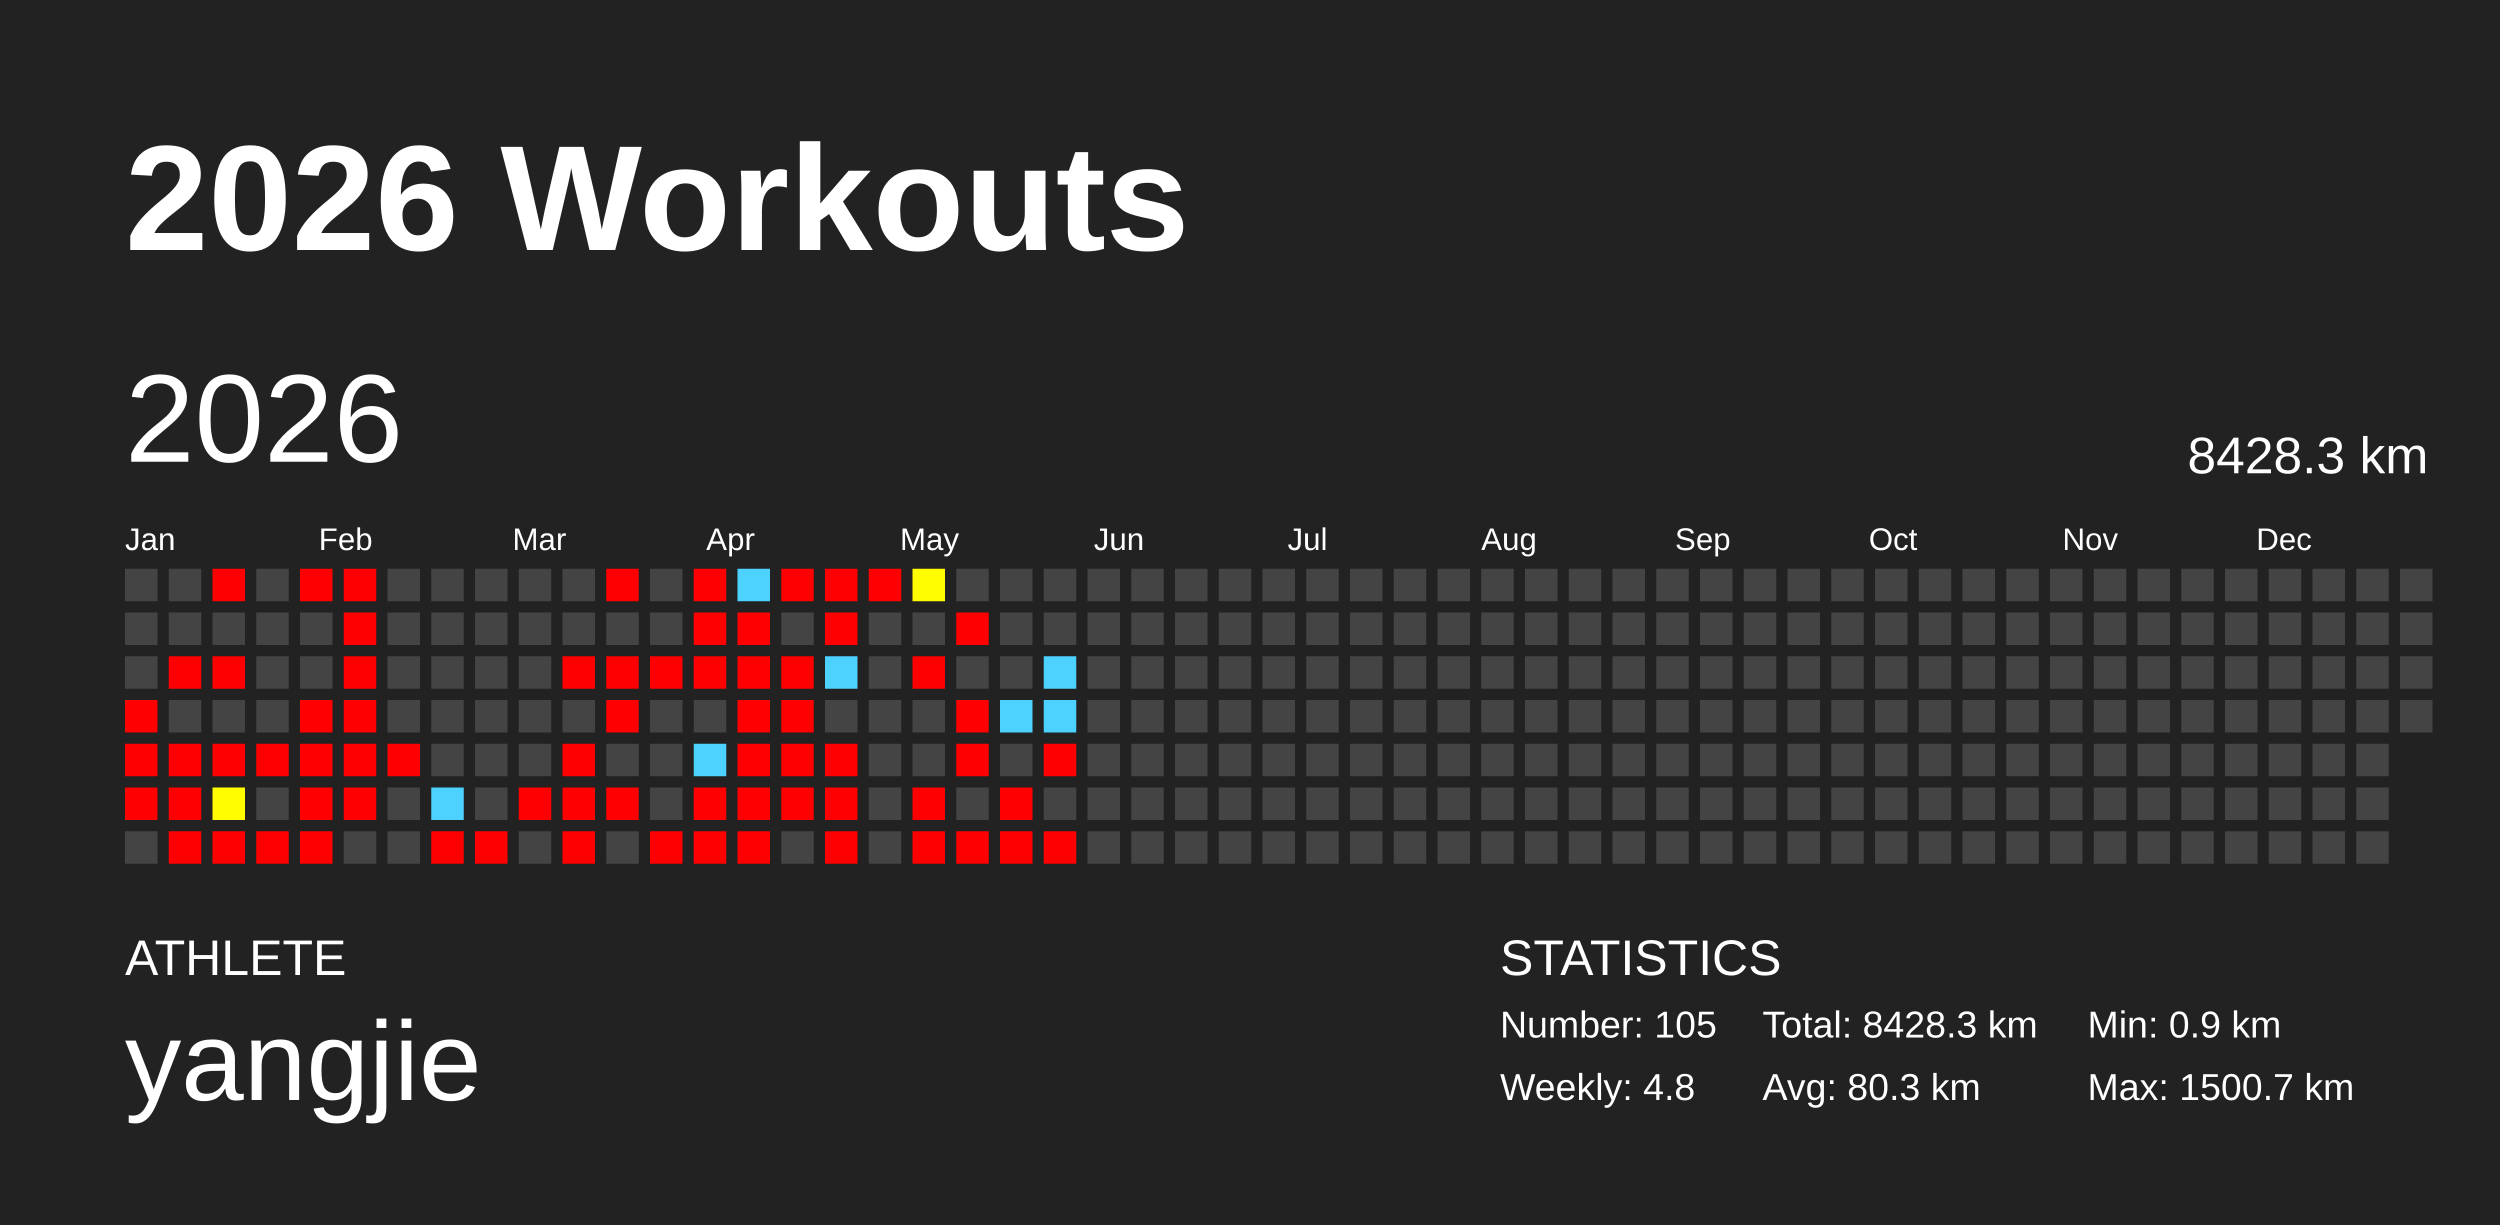
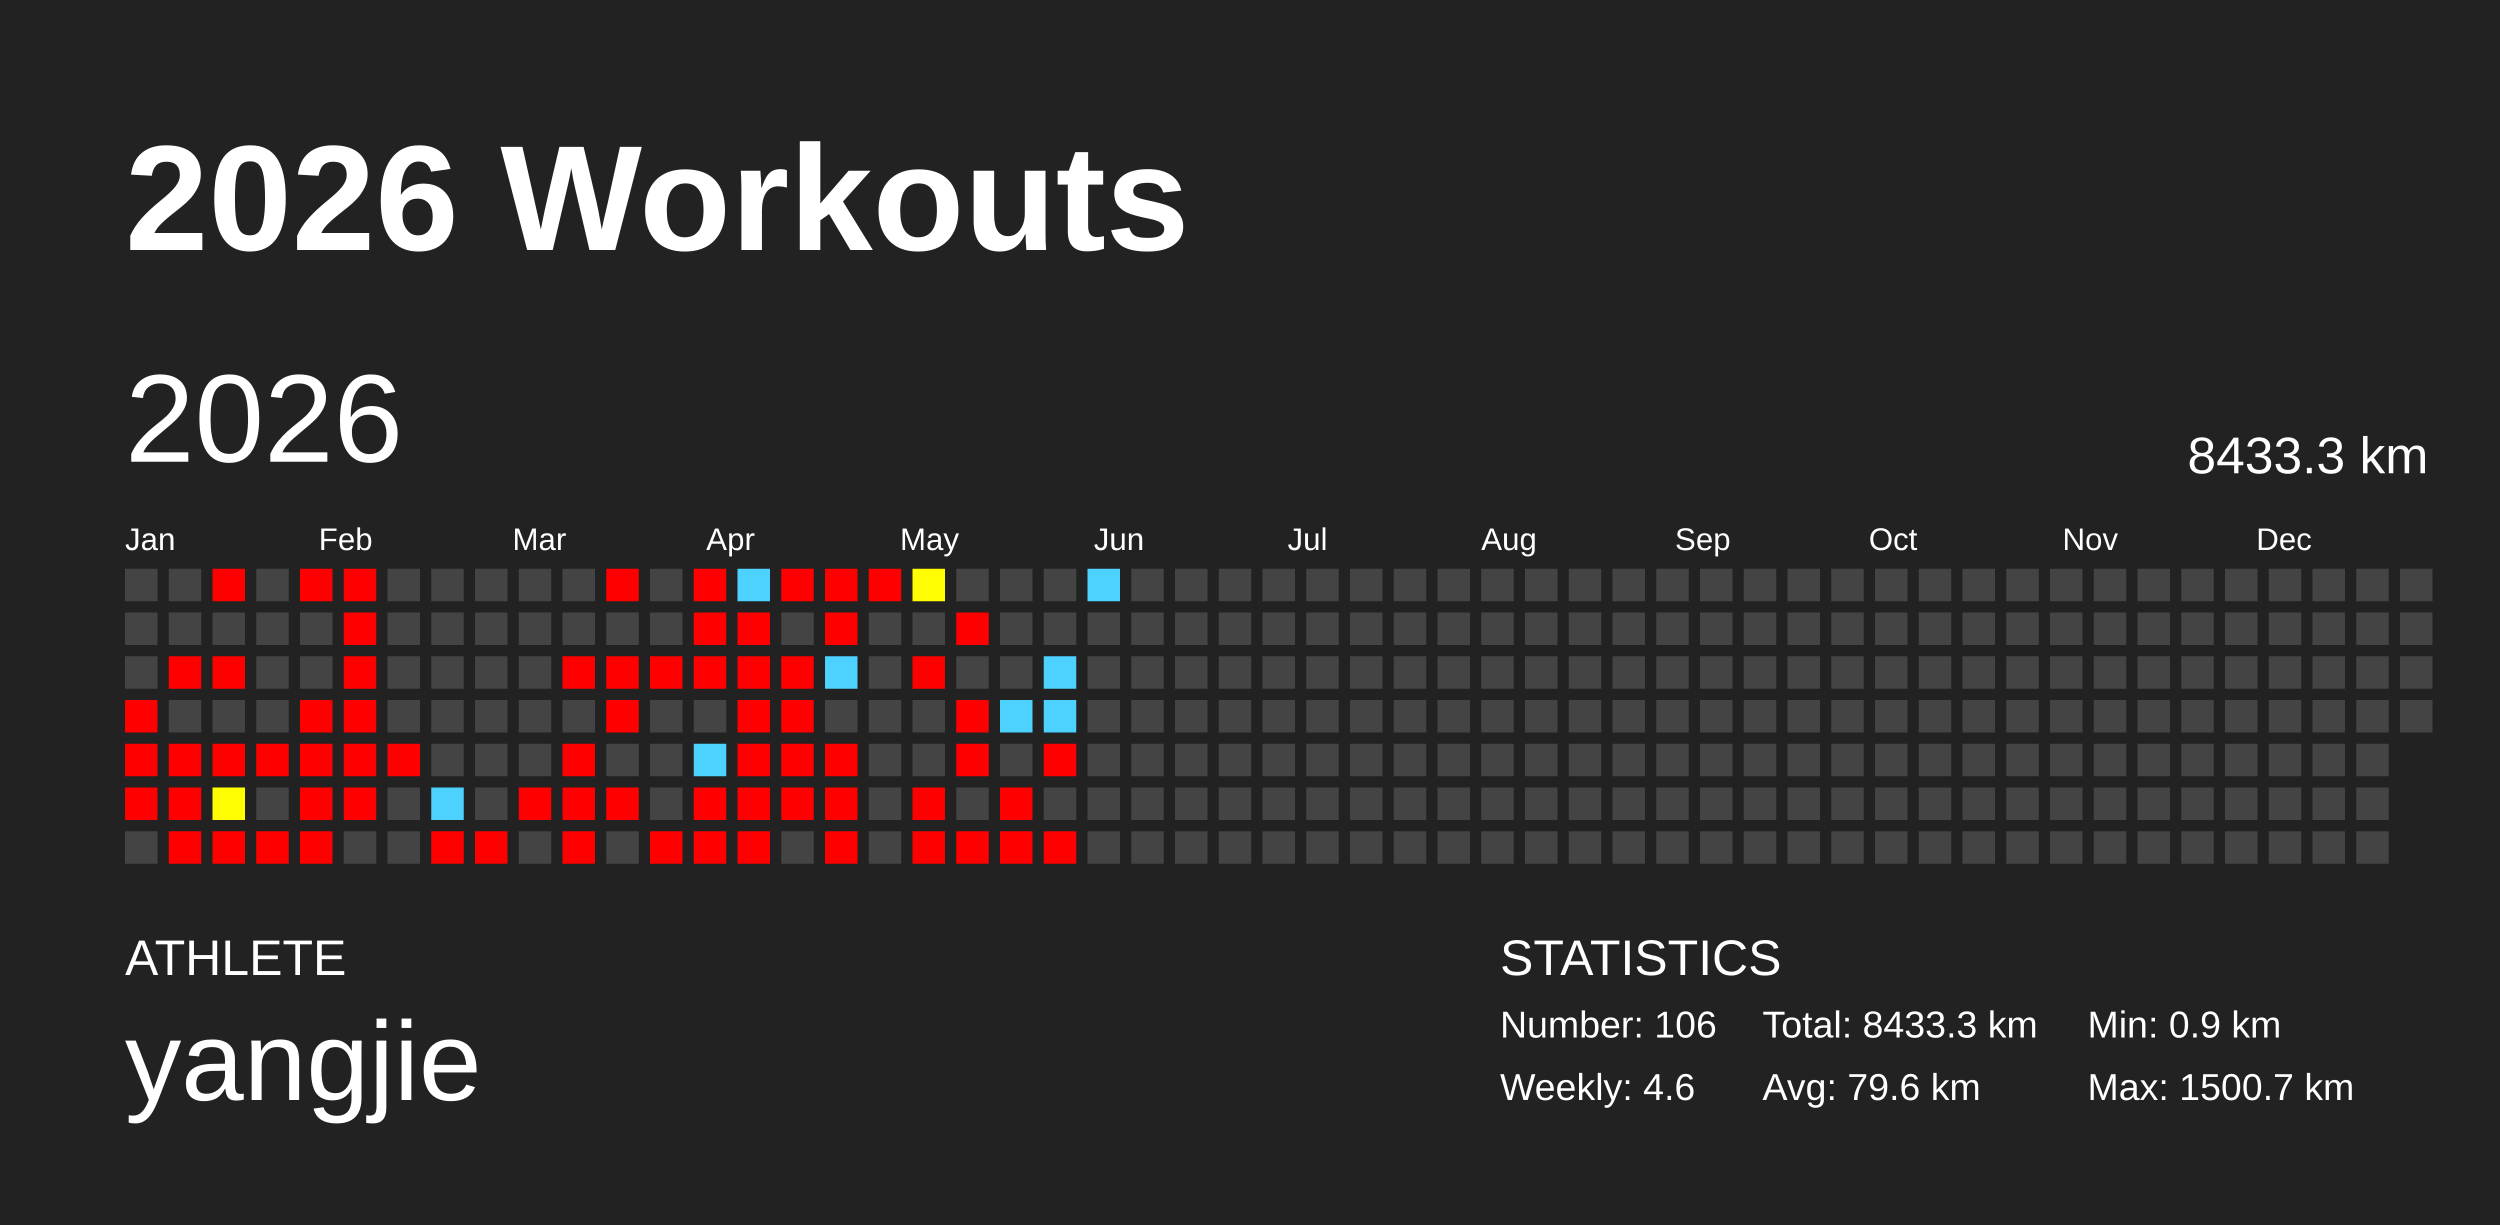
<svg xmlns="http://www.w3.org/2000/svg" baseProfile="full" height="98mm" version="1.1" viewBox="0,0,200,98" width="200mm">
  <defs />
  <rect fill="#222222" height="98" width="200" x="0" y="0" />
  <text fill="#FFFFFF" style="font-size:12px; font-family:Arial; font-weight:bold;" x="10" y="20">2026 Workouts</text>
  <text fill="#FFFFFF" style="font-size:4px; font-family:Arial" x="10" y="78">ATHLETE</text>
  <text fill="#FFFFFF" style="font-size:9px; font-family:Arial" x="10" y="88">yangjie</text>
  <text fill="#FFFFFF" style="font-size:4px; font-family:Arial" x="120" y="78">STATISTICS</text>
-   <text fill="#FFFFFF" style="font-size:3px; font-family:Arial" x="120" y="83">Number: 105</text>
-   <text fill="#FFFFFF" style="font-size:3px; font-family:Arial" x="120" y="88">Weekly: 4.8</text>
-   <text fill="#FFFFFF" style="font-size:3px; font-family:Arial" x="141" y="83">Total: 8428.3 km</text>
-   <text fill="#FFFFFF" style="font-size:3px; font-family:Arial" x="141" y="88">Avg: 80.3 km</text>
+   <text fill="#FFFFFF" style="font-size:3px; font-family:Arial" x="120" y="83">Number: 106</text>
+   <text fill="#FFFFFF" style="font-size:3px; font-family:Arial" x="120" y="88">Weekly: 4.6</text>
+   <text fill="#FFFFFF" style="font-size:3px; font-family:Arial" x="141" y="83">Total: 8433.3 km</text>
+   <text fill="#FFFFFF" style="font-size:3px; font-family:Arial" x="141" y="88">Avg: 79.6 km</text>
  <text fill="#FFFFFF" style="font-size:3px; font-family:Arial" x="167" y="83">Min: 0.9 km</text>
  <text fill="#FFFFFF" style="font-size:3px; font-family:Arial" x="167" y="88">Max: 1500.7 km</text>
  <text dominant-baseline="hanging" fill="#FFFFFF" style="font-size:10.0px; font-family:Arial;" x="10" y="30">2026</text>
-   <text dominant-baseline="hanging" fill="#FFFFFF" style="font-size:4.125px; font-family:Arial;" x="175" y="35">8428.3 km</text>
+   <text dominant-baseline="hanging" fill="#FFFFFF" style="font-size:4.125px; font-family:Arial;" x="175" y="35">8433.3 km</text>
  <text fill="#FFFFFF" style="font-size:2.5px; font-family:Arial" x="10.0" y="44">Jan</text>
  <text fill="#FFFFFF" style="font-size:2.5px; font-family:Arial" x="25.5" y="44">Feb</text>
  <text fill="#FFFFFF" style="font-size:2.5px; font-family:Arial" x="41.0" y="44">Mar</text>
  <text fill="#FFFFFF" style="font-size:2.5px; font-family:Arial" x="56.5" y="44">Apr</text>
  <text fill="#FFFFFF" style="font-size:2.5px; font-family:Arial" x="72.0" y="44">May</text>
  <text fill="#FFFFFF" style="font-size:2.5px; font-family:Arial" x="87.5" y="44">Jun</text>
  <text fill="#FFFFFF" style="font-size:2.5px; font-family:Arial" x="103.0" y="44">Jul</text>
  <text fill="#FFFFFF" style="font-size:2.5px; font-family:Arial" x="118.5" y="44">Aug</text>
  <text fill="#FFFFFF" style="font-size:2.5px; font-family:Arial" x="134.0" y="44">Sep</text>
  <text fill="#FFFFFF" style="font-size:2.5px; font-family:Arial" x="149.5" y="44">Oct</text>
  <text fill="#FFFFFF" style="font-size:2.5px; font-family:Arial" x="165.0" y="44">Nov</text>
  <text fill="#FFFFFF" style="font-size:2.5px; font-family:Arial" x="180.5" y="44">Dec</text>
  <rect fill="#444444" height="2.6" width="2.6" x="10.0" y="45.5" />
  <rect fill="#444444" height="2.6" width="2.6" x="10.0" y="49.0" />
  <rect fill="#444444" height="2.6" width="2.6" x="10.0" y="52.5" />
  <rect fill="red" height="2.6" width="2.6" x="10.0" y="56.0" />
  <rect fill="red" height="2.6" width="2.6" x="10.0" y="59.5" />
  <rect fill="red" height="2.6" width="2.6" x="10.0" y="63.0" />
  <rect fill="#444444" height="2.6" width="2.6" x="10.0" y="66.5" />
  <rect fill="#444444" height="2.6" width="2.6" x="13.5" y="45.5" />
  <rect fill="#444444" height="2.6" width="2.6" x="13.5" y="49.0" />
  <rect fill="red" height="2.6" width="2.6" x="13.5" y="52.5" />
  <rect fill="#444444" height="2.6" width="2.6" x="13.5" y="56.0" />
  <rect fill="red" height="2.6" width="2.6" x="13.5" y="59.5" />
  <rect fill="red" height="2.6" width="2.6" x="13.5" y="63.0" />
  <rect fill="red" height="2.6" width="2.6" x="13.5" y="66.5" />
  <rect fill="red" height="2.6" width="2.6" x="17.0" y="45.5" />
  <rect fill="#444444" height="2.6" width="2.6" x="17.0" y="49.0" />
  <rect fill="red" height="2.6" width="2.6" x="17.0" y="52.5" />
  <rect fill="#444444" height="2.6" width="2.6" x="17.0" y="56.0" />
  <rect fill="red" height="2.6" width="2.6" x="17.0" y="59.5" />
  <rect fill="#fffd00" height="2.6" width="2.6" x="17.0" y="63.0" />
  <rect fill="red" height="2.6" width="2.6" x="17.0" y="66.5" />
  <rect fill="#444444" height="2.6" width="2.6" x="20.5" y="45.5" />
  <rect fill="#444444" height="2.6" width="2.6" x="20.5" y="49.0" />
  <rect fill="#444444" height="2.6" width="2.6" x="20.5" y="52.5" />
  <rect fill="#444444" height="2.6" width="2.6" x="20.5" y="56.0" />
  <rect fill="red" height="2.6" width="2.6" x="20.5" y="59.5" />
  <rect fill="#444444" height="2.6" width="2.6" x="20.5" y="63.0" />
  <rect fill="red" height="2.6" width="2.6" x="20.5" y="66.5" />
  <rect fill="red" height="2.6" width="2.6" x="24.0" y="45.5" />
  <rect fill="#444444" height="2.6" width="2.6" x="24.0" y="49.0" />
  <rect fill="#444444" height="2.6" width="2.6" x="24.0" y="52.5" />
  <rect fill="red" height="2.6" width="2.6" x="24.0" y="56.0" />
  <rect fill="red" height="2.6" width="2.6" x="24.0" y="59.5" />
  <rect fill="red" height="2.6" width="2.6" x="24.0" y="63.0" />
  <rect fill="red" height="2.6" width="2.6" x="24.0" y="66.5" />
  <rect fill="red" height="2.6" width="2.6" x="27.5" y="45.5" />
  <rect fill="red" height="2.6" width="2.6" x="27.5" y="49.0" />
  <rect fill="red" height="2.6" width="2.6" x="27.5" y="52.5" />
  <rect fill="red" height="2.6" width="2.6" x="27.5" y="56.0" />
  <rect fill="red" height="2.6" width="2.6" x="27.5" y="59.5" />
  <rect fill="red" height="2.6" width="2.6" x="27.5" y="63.0" />
  <rect fill="#444444" height="2.6" width="2.6" x="27.5" y="66.5" />
  <rect fill="#444444" height="2.6" width="2.6" x="31.0" y="45.5" />
  <rect fill="#444444" height="2.6" width="2.6" x="31.0" y="49.0" />
  <rect fill="#444444" height="2.6" width="2.6" x="31.0" y="52.5" />
  <rect fill="#444444" height="2.6" width="2.6" x="31.0" y="56.0" />
  <rect fill="red" height="2.6" width="2.6" x="31.0" y="59.5" />
  <rect fill="#444444" height="2.6" width="2.6" x="31.0" y="63.0" />
  <rect fill="#444444" height="2.6" width="2.6" x="31.0" y="66.5" />
  <rect fill="#444444" height="2.6" width="2.6" x="34.5" y="45.5" />
  <rect fill="#444444" height="2.6" width="2.6" x="34.5" y="49.0" />
  <rect fill="#444444" height="2.6" width="2.6" x="34.5" y="52.5" />
  <rect fill="#444444" height="2.6" width="2.6" x="34.5" y="56.0" />
  <rect fill="#444444" height="2.6" width="2.6" x="34.5" y="59.5" />
  <rect fill="#4dd2ff" height="2.6" width="2.6" x="34.5" y="63.0" />
  <rect fill="red" height="2.6" width="2.6" x="34.5" y="66.5" />
  <rect fill="#444444" height="2.6" width="2.6" x="38.0" y="45.5" />
  <rect fill="#444444" height="2.6" width="2.6" x="38.0" y="49.0" />
  <rect fill="#444444" height="2.6" width="2.6" x="38.0" y="52.5" />
  <rect fill="#444444" height="2.6" width="2.6" x="38.0" y="56.0" />
  <rect fill="#444444" height="2.6" width="2.6" x="38.0" y="59.5" />
  <rect fill="#444444" height="2.6" width="2.6" x="38.0" y="63.0" />
  <rect fill="red" height="2.6" width="2.6" x="38.0" y="66.5" />
  <rect fill="#444444" height="2.6" width="2.6" x="41.5" y="45.5" />
  <rect fill="#444444" height="2.6" width="2.6" x="41.5" y="49.0" />
  <rect fill="#444444" height="2.6" width="2.6" x="41.5" y="52.5" />
  <rect fill="#444444" height="2.6" width="2.6" x="41.5" y="56.0" />
  <rect fill="#444444" height="2.6" width="2.6" x="41.5" y="59.5" />
  <rect fill="red" height="2.6" width="2.6" x="41.5" y="63.0" />
  <rect fill="#444444" height="2.6" width="2.6" x="41.5" y="66.5" />
  <rect fill="#444444" height="2.6" width="2.6" x="45.0" y="45.5" />
  <rect fill="#444444" height="2.6" width="2.6" x="45.0" y="49.0" />
  <rect fill="red" height="2.6" width="2.6" x="45.0" y="52.5" />
  <rect fill="#444444" height="2.6" width="2.6" x="45.0" y="56.0" />
  <rect fill="red" height="2.6" width="2.6" x="45.0" y="59.5" />
  <rect fill="red" height="2.6" width="2.6" x="45.0" y="63.0" />
  <rect fill="red" height="2.6" width="2.6" x="45.0" y="66.5" />
  <rect fill="red" height="2.6" width="2.6" x="48.5" y="45.5" />
  <rect fill="#444444" height="2.6" width="2.6" x="48.5" y="49.0" />
  <rect fill="red" height="2.6" width="2.6" x="48.5" y="52.5" />
  <rect fill="red" height="2.6" width="2.6" x="48.5" y="56.0" />
  <rect fill="#444444" height="2.6" width="2.6" x="48.5" y="59.5" />
  <rect fill="red" height="2.6" width="2.6" x="48.5" y="63.0" />
  <rect fill="#444444" height="2.6" width="2.6" x="48.5" y="66.5" />
  <rect fill="#444444" height="2.6" width="2.6" x="52.0" y="45.5" />
  <rect fill="#444444" height="2.6" width="2.6" x="52.0" y="49.0" />
  <rect fill="red" height="2.6" width="2.6" x="52.0" y="52.5" />
  <rect fill="#444444" height="2.6" width="2.6" x="52.0" y="56.0" />
  <rect fill="#444444" height="2.6" width="2.6" x="52.0" y="59.5" />
  <rect fill="#444444" height="2.6" width="2.6" x="52.0" y="63.0" />
  <rect fill="red" height="2.6" width="2.6" x="52.0" y="66.5" />
  <rect fill="red" height="2.6" width="2.6" x="55.5" y="45.5" />
  <rect fill="red" height="2.6" width="2.6" x="55.5" y="49.0" />
  <rect fill="red" height="2.6" width="2.6" x="55.5" y="52.5" />
  <rect fill="#444444" height="2.6" width="2.6" x="55.5" y="56.0" />
  <rect fill="#4dd2ff" height="2.6" width="2.6" x="55.5" y="59.5" />
  <rect fill="red" height="2.6" width="2.6" x="55.5" y="63.0" />
  <rect fill="red" height="2.6" width="2.6" x="55.5" y="66.5" />
  <rect fill="#4dd2ff" height="2.6" width="2.6" x="59.0" y="45.5" />
  <rect fill="red" height="2.6" width="2.6" x="59.0" y="49.0" />
  <rect fill="red" height="2.6" width="2.6" x="59.0" y="52.5" />
  <rect fill="red" height="2.6" width="2.6" x="59.0" y="56.0" />
  <rect fill="red" height="2.6" width="2.6" x="59.0" y="59.5" />
  <rect fill="red" height="2.6" width="2.6" x="59.0" y="63.0" />
  <rect fill="red" height="2.6" width="2.6" x="59.0" y="66.5" />
  <rect fill="red" height="2.6" width="2.6" x="62.5" y="45.5" />
  <rect fill="#444444" height="2.6" width="2.6" x="62.5" y="49.0" />
  <rect fill="red" height="2.6" width="2.6" x="62.5" y="52.5" />
  <rect fill="red" height="2.6" width="2.6" x="62.5" y="56.0" />
  <rect fill="red" height="2.6" width="2.6" x="62.5" y="59.5" />
  <rect fill="red" height="2.6" width="2.6" x="62.5" y="63.0" />
  <rect fill="#444444" height="2.6" width="2.6" x="62.5" y="66.5" />
  <rect fill="red" height="2.6" width="2.6" x="66.0" y="45.5" />
  <rect fill="red" height="2.6" width="2.6" x="66.0" y="49.0" />
  <rect fill="#4dd2ff" height="2.6" width="2.6" x="66.0" y="52.5" />
  <rect fill="#444444" height="2.6" width="2.6" x="66.0" y="56.0" />
  <rect fill="red" height="2.6" width="2.6" x="66.0" y="59.5" />
  <rect fill="red" height="2.6" width="2.6" x="66.0" y="63.0" />
  <rect fill="red" height="2.6" width="2.6" x="66.0" y="66.5" />
  <rect fill="red" height="2.6" width="2.6" x="69.5" y="45.5" />
  <rect fill="#444444" height="2.6" width="2.6" x="69.5" y="49.0" />
  <rect fill="#444444" height="2.6" width="2.6" x="69.5" y="52.5" />
  <rect fill="#444444" height="2.6" width="2.6" x="69.5" y="56.0" />
  <rect fill="#444444" height="2.6" width="2.6" x="69.5" y="59.5" />
  <rect fill="#444444" height="2.6" width="2.6" x="69.5" y="63.0" />
  <rect fill="#444444" height="2.6" width="2.6" x="69.5" y="66.5" />
  <rect fill="#fffd00" height="2.6" width="2.6" x="73.0" y="45.5" />
  <rect fill="#444444" height="2.6" width="2.6" x="73.0" y="49.0" />
  <rect fill="red" height="2.6" width="2.6" x="73.0" y="52.5" />
  <rect fill="#444444" height="2.6" width="2.6" x="73.0" y="56.0" />
  <rect fill="#444444" height="2.6" width="2.6" x="73.0" y="59.5" />
  <rect fill="red" height="2.6" width="2.6" x="73.0" y="63.0" />
  <rect fill="red" height="2.6" width="2.6" x="73.0" y="66.5" />
  <rect fill="#444444" height="2.6" width="2.6" x="76.5" y="45.5" />
  <rect fill="red" height="2.6" width="2.6" x="76.5" y="49.0" />
  <rect fill="#444444" height="2.6" width="2.6" x="76.5" y="52.5" />
  <rect fill="red" height="2.6" width="2.6" x="76.5" y="56.0" />
  <rect fill="red" height="2.6" width="2.6" x="76.5" y="59.5" />
  <rect fill="#444444" height="2.6" width="2.6" x="76.5" y="63.0" />
  <rect fill="red" height="2.6" width="2.6" x="76.5" y="66.5" />
  <rect fill="#444444" height="2.6" width="2.6" x="80.0" y="45.5" />
  <rect fill="#444444" height="2.6" width="2.6" x="80.0" y="49.0" />
  <rect fill="#444444" height="2.6" width="2.6" x="80.0" y="52.5" />
  <rect fill="#4dd2ff" height="2.6" width="2.6" x="80.0" y="56.0" />
  <rect fill="#444444" height="2.6" width="2.6" x="80.0" y="59.5" />
  <rect fill="red" height="2.6" width="2.6" x="80.0" y="63.0" />
  <rect fill="red" height="2.6" width="2.6" x="80.0" y="66.5" />
  <rect fill="#444444" height="2.6" width="2.6" x="83.5" y="45.5" />
  <rect fill="#444444" height="2.6" width="2.6" x="83.5" y="49.0" />
  <rect fill="#4dd2ff" height="2.6" width="2.6" x="83.5" y="52.5" />
  <rect fill="#4dd2ff" height="2.6" width="2.6" x="83.5" y="56.0" />
  <rect fill="red" height="2.6" width="2.6" x="83.5" y="59.5" />
  <rect fill="#444444" height="2.6" width="2.6" x="83.5" y="63.0" />
  <rect fill="red" height="2.6" width="2.6" x="83.5" y="66.5" />
-   <rect fill="#444444" height="2.6" width="2.6" x="87.0" y="45.5" />
+   <rect fill="#4dd2ff" height="2.6" width="2.6" x="87.0" y="45.5" />
  <rect fill="#444444" height="2.6" width="2.6" x="87.0" y="49.0" />
  <rect fill="#444444" height="2.6" width="2.6" x="87.0" y="52.5" />
  <rect fill="#444444" height="2.6" width="2.6" x="87.0" y="56.0" />
  <rect fill="#444444" height="2.6" width="2.6" x="87.0" y="59.5" />
  <rect fill="#444444" height="2.6" width="2.6" x="87.0" y="63.0" />
  <rect fill="#444444" height="2.6" width="2.6" x="87.0" y="66.5" />
  <rect fill="#444444" height="2.6" width="2.6" x="90.5" y="45.5" />
  <rect fill="#444444" height="2.6" width="2.6" x="90.5" y="49.0" />
  <rect fill="#444444" height="2.6" width="2.6" x="90.5" y="52.5" />
  <rect fill="#444444" height="2.6" width="2.6" x="90.5" y="56.0" />
  <rect fill="#444444" height="2.6" width="2.6" x="90.5" y="59.5" />
  <rect fill="#444444" height="2.6" width="2.6" x="90.5" y="63.0" />
  <rect fill="#444444" height="2.6" width="2.6" x="90.5" y="66.5" />
  <rect fill="#444444" height="2.6" width="2.6" x="94.0" y="45.5" />
  <rect fill="#444444" height="2.6" width="2.6" x="94.0" y="49.0" />
  <rect fill="#444444" height="2.6" width="2.6" x="94.0" y="52.5" />
  <rect fill="#444444" height="2.6" width="2.6" x="94.0" y="56.0" />
  <rect fill="#444444" height="2.6" width="2.6" x="94.0" y="59.5" />
  <rect fill="#444444" height="2.6" width="2.6" x="94.0" y="63.0" />
  <rect fill="#444444" height="2.6" width="2.6" x="94.0" y="66.5" />
  <rect fill="#444444" height="2.6" width="2.6" x="97.5" y="45.5" />
  <rect fill="#444444" height="2.6" width="2.6" x="97.5" y="49.0" />
  <rect fill="#444444" height="2.6" width="2.6" x="97.5" y="52.5" />
  <rect fill="#444444" height="2.6" width="2.6" x="97.5" y="56.0" />
  <rect fill="#444444" height="2.6" width="2.6" x="97.5" y="59.5" />
  <rect fill="#444444" height="2.6" width="2.6" x="97.5" y="63.0" />
  <rect fill="#444444" height="2.6" width="2.6" x="97.5" y="66.5" />
  <rect fill="#444444" height="2.6" width="2.6" x="101.0" y="45.5" />
  <rect fill="#444444" height="2.6" width="2.6" x="101.0" y="49.0" />
  <rect fill="#444444" height="2.6" width="2.6" x="101.0" y="52.5" />
  <rect fill="#444444" height="2.6" width="2.6" x="101.0" y="56.0" />
  <rect fill="#444444" height="2.6" width="2.6" x="101.0" y="59.5" />
  <rect fill="#444444" height="2.6" width="2.6" x="101.0" y="63.0" />
  <rect fill="#444444" height="2.6" width="2.6" x="101.0" y="66.5" />
  <rect fill="#444444" height="2.6" width="2.6" x="104.5" y="45.5" />
  <rect fill="#444444" height="2.6" width="2.6" x="104.5" y="49.0" />
  <rect fill="#444444" height="2.6" width="2.6" x="104.5" y="52.5" />
  <rect fill="#444444" height="2.6" width="2.6" x="104.5" y="56.0" />
  <rect fill="#444444" height="2.6" width="2.6" x="104.5" y="59.5" />
  <rect fill="#444444" height="2.6" width="2.6" x="104.5" y="63.0" />
  <rect fill="#444444" height="2.6" width="2.6" x="104.5" y="66.5" />
  <rect fill="#444444" height="2.6" width="2.6" x="108.0" y="45.5" />
  <rect fill="#444444" height="2.6" width="2.6" x="108.0" y="49.0" />
  <rect fill="#444444" height="2.6" width="2.6" x="108.0" y="52.5" />
  <rect fill="#444444" height="2.6" width="2.6" x="108.0" y="56.0" />
  <rect fill="#444444" height="2.6" width="2.6" x="108.0" y="59.5" />
  <rect fill="#444444" height="2.6" width="2.6" x="108.0" y="63.0" />
  <rect fill="#444444" height="2.6" width="2.6" x="108.0" y="66.5" />
  <rect fill="#444444" height="2.6" width="2.6" x="111.5" y="45.5" />
  <rect fill="#444444" height="2.6" width="2.6" x="111.5" y="49.0" />
  <rect fill="#444444" height="2.6" width="2.6" x="111.5" y="52.5" />
  <rect fill="#444444" height="2.6" width="2.6" x="111.5" y="56.0" />
  <rect fill="#444444" height="2.6" width="2.6" x="111.5" y="59.5" />
  <rect fill="#444444" height="2.6" width="2.6" x="111.5" y="63.0" />
  <rect fill="#444444" height="2.6" width="2.6" x="111.5" y="66.5" />
  <rect fill="#444444" height="2.6" width="2.6" x="115.0" y="45.5" />
  <rect fill="#444444" height="2.6" width="2.6" x="115.0" y="49.0" />
  <rect fill="#444444" height="2.6" width="2.6" x="115.0" y="52.5" />
  <rect fill="#444444" height="2.6" width="2.6" x="115.0" y="56.0" />
  <rect fill="#444444" height="2.6" width="2.6" x="115.0" y="59.5" />
  <rect fill="#444444" height="2.6" width="2.6" x="115.0" y="63.0" />
  <rect fill="#444444" height="2.6" width="2.6" x="115.0" y="66.5" />
  <rect fill="#444444" height="2.6" width="2.6" x="118.5" y="45.5" />
  <rect fill="#444444" height="2.6" width="2.6" x="118.5" y="49.0" />
  <rect fill="#444444" height="2.6" width="2.6" x="118.5" y="52.5" />
  <rect fill="#444444" height="2.6" width="2.6" x="118.5" y="56.0" />
  <rect fill="#444444" height="2.6" width="2.6" x="118.5" y="59.5" />
  <rect fill="#444444" height="2.6" width="2.6" x="118.5" y="63.0" />
  <rect fill="#444444" height="2.6" width="2.6" x="118.5" y="66.5" />
  <rect fill="#444444" height="2.6" width="2.6" x="122.0" y="45.5" />
  <rect fill="#444444" height="2.6" width="2.6" x="122.0" y="49.0" />
  <rect fill="#444444" height="2.6" width="2.6" x="122.0" y="52.5" />
  <rect fill="#444444" height="2.6" width="2.6" x="122.0" y="56.0" />
  <rect fill="#444444" height="2.6" width="2.6" x="122.0" y="59.5" />
  <rect fill="#444444" height="2.6" width="2.6" x="122.0" y="63.0" />
  <rect fill="#444444" height="2.6" width="2.6" x="122.0" y="66.5" />
  <rect fill="#444444" height="2.6" width="2.6" x="125.5" y="45.5" />
  <rect fill="#444444" height="2.6" width="2.6" x="125.5" y="49.0" />
  <rect fill="#444444" height="2.6" width="2.6" x="125.5" y="52.5" />
  <rect fill="#444444" height="2.6" width="2.6" x="125.5" y="56.0" />
  <rect fill="#444444" height="2.6" width="2.6" x="125.5" y="59.5" />
  <rect fill="#444444" height="2.6" width="2.6" x="125.5" y="63.0" />
  <rect fill="#444444" height="2.6" width="2.6" x="125.5" y="66.5" />
  <rect fill="#444444" height="2.6" width="2.6" x="129.0" y="45.5" />
  <rect fill="#444444" height="2.6" width="2.6" x="129.0" y="49.0" />
  <rect fill="#444444" height="2.6" width="2.6" x="129.0" y="52.5" />
  <rect fill="#444444" height="2.6" width="2.6" x="129.0" y="56.0" />
  <rect fill="#444444" height="2.6" width="2.6" x="129.0" y="59.5" />
  <rect fill="#444444" height="2.6" width="2.6" x="129.0" y="63.0" />
  <rect fill="#444444" height="2.6" width="2.6" x="129.0" y="66.5" />
  <rect fill="#444444" height="2.6" width="2.6" x="132.5" y="45.5" />
  <rect fill="#444444" height="2.6" width="2.6" x="132.5" y="49.0" />
  <rect fill="#444444" height="2.6" width="2.6" x="132.5" y="52.5" />
  <rect fill="#444444" height="2.6" width="2.6" x="132.5" y="56.0" />
  <rect fill="#444444" height="2.6" width="2.6" x="132.5" y="59.5" />
  <rect fill="#444444" height="2.6" width="2.6" x="132.5" y="63.0" />
  <rect fill="#444444" height="2.6" width="2.6" x="132.5" y="66.5" />
  <rect fill="#444444" height="2.6" width="2.6" x="136.0" y="45.5" />
  <rect fill="#444444" height="2.6" width="2.6" x="136.0" y="49.0" />
  <rect fill="#444444" height="2.6" width="2.6" x="136.0" y="52.5" />
  <rect fill="#444444" height="2.6" width="2.6" x="136.0" y="56.0" />
  <rect fill="#444444" height="2.6" width="2.6" x="136.0" y="59.5" />
  <rect fill="#444444" height="2.6" width="2.6" x="136.0" y="63.0" />
  <rect fill="#444444" height="2.6" width="2.6" x="136.0" y="66.5" />
  <rect fill="#444444" height="2.6" width="2.6" x="139.5" y="45.5" />
  <rect fill="#444444" height="2.6" width="2.6" x="139.5" y="49.0" />
  <rect fill="#444444" height="2.6" width="2.6" x="139.5" y="52.5" />
  <rect fill="#444444" height="2.6" width="2.6" x="139.5" y="56.0" />
  <rect fill="#444444" height="2.6" width="2.6" x="139.5" y="59.5" />
  <rect fill="#444444" height="2.6" width="2.6" x="139.5" y="63.0" />
  <rect fill="#444444" height="2.6" width="2.6" x="139.5" y="66.5" />
  <rect fill="#444444" height="2.6" width="2.6" x="143.0" y="45.5" />
  <rect fill="#444444" height="2.6" width="2.6" x="143.0" y="49.0" />
  <rect fill="#444444" height="2.6" width="2.6" x="143.0" y="52.5" />
  <rect fill="#444444" height="2.6" width="2.6" x="143.0" y="56.0" />
  <rect fill="#444444" height="2.6" width="2.6" x="143.0" y="59.5" />
  <rect fill="#444444" height="2.6" width="2.6" x="143.0" y="63.0" />
  <rect fill="#444444" height="2.6" width="2.6" x="143.0" y="66.5" />
  <rect fill="#444444" height="2.6" width="2.6" x="146.5" y="45.5" />
  <rect fill="#444444" height="2.6" width="2.6" x="146.5" y="49.0" />
  <rect fill="#444444" height="2.6" width="2.6" x="146.5" y="52.5" />
  <rect fill="#444444" height="2.6" width="2.6" x="146.5" y="56.0" />
  <rect fill="#444444" height="2.6" width="2.6" x="146.5" y="59.5" />
  <rect fill="#444444" height="2.6" width="2.6" x="146.5" y="63.0" />
  <rect fill="#444444" height="2.6" width="2.6" x="146.5" y="66.5" />
  <rect fill="#444444" height="2.6" width="2.6" x="150.0" y="45.5" />
  <rect fill="#444444" height="2.6" width="2.6" x="150.0" y="49.0" />
  <rect fill="#444444" height="2.6" width="2.6" x="150.0" y="52.5" />
  <rect fill="#444444" height="2.6" width="2.6" x="150.0" y="56.0" />
  <rect fill="#444444" height="2.6" width="2.6" x="150.0" y="59.5" />
  <rect fill="#444444" height="2.6" width="2.6" x="150.0" y="63.0" />
  <rect fill="#444444" height="2.6" width="2.6" x="150.0" y="66.5" />
  <rect fill="#444444" height="2.6" width="2.6" x="153.5" y="45.5" />
  <rect fill="#444444" height="2.6" width="2.6" x="153.5" y="49.0" />
  <rect fill="#444444" height="2.6" width="2.6" x="153.5" y="52.5" />
  <rect fill="#444444" height="2.6" width="2.6" x="153.5" y="56.0" />
  <rect fill="#444444" height="2.6" width="2.6" x="153.5" y="59.5" />
  <rect fill="#444444" height="2.6" width="2.6" x="153.5" y="63.0" />
  <rect fill="#444444" height="2.6" width="2.6" x="153.5" y="66.5" />
  <rect fill="#444444" height="2.6" width="2.6" x="157.0" y="45.5" />
  <rect fill="#444444" height="2.6" width="2.6" x="157.0" y="49.0" />
  <rect fill="#444444" height="2.6" width="2.6" x="157.0" y="52.5" />
  <rect fill="#444444" height="2.6" width="2.6" x="157.0" y="56.0" />
  <rect fill="#444444" height="2.6" width="2.6" x="157.0" y="59.5" />
  <rect fill="#444444" height="2.6" width="2.6" x="157.0" y="63.0" />
  <rect fill="#444444" height="2.6" width="2.6" x="157.0" y="66.5" />
  <rect fill="#444444" height="2.6" width="2.6" x="160.5" y="45.5" />
  <rect fill="#444444" height="2.6" width="2.6" x="160.5" y="49.0" />
  <rect fill="#444444" height="2.6" width="2.6" x="160.5" y="52.5" />
  <rect fill="#444444" height="2.6" width="2.6" x="160.5" y="56.0" />
  <rect fill="#444444" height="2.6" width="2.6" x="160.5" y="59.5" />
  <rect fill="#444444" height="2.6" width="2.6" x="160.5" y="63.0" />
  <rect fill="#444444" height="2.6" width="2.6" x="160.5" y="66.5" />
  <rect fill="#444444" height="2.6" width="2.6" x="164.0" y="45.5" />
  <rect fill="#444444" height="2.6" width="2.6" x="164.0" y="49.0" />
  <rect fill="#444444" height="2.6" width="2.6" x="164.0" y="52.5" />
  <rect fill="#444444" height="2.6" width="2.6" x="164.0" y="56.0" />
  <rect fill="#444444" height="2.6" width="2.6" x="164.0" y="59.5" />
  <rect fill="#444444" height="2.6" width="2.6" x="164.0" y="63.0" />
  <rect fill="#444444" height="2.6" width="2.6" x="164.0" y="66.5" />
  <rect fill="#444444" height="2.6" width="2.6" x="167.5" y="45.5" />
  <rect fill="#444444" height="2.6" width="2.6" x="167.5" y="49.0" />
  <rect fill="#444444" height="2.6" width="2.6" x="167.5" y="52.5" />
  <rect fill="#444444" height="2.6" width="2.6" x="167.5" y="56.0" />
  <rect fill="#444444" height="2.6" width="2.6" x="167.5" y="59.5" />
  <rect fill="#444444" height="2.6" width="2.6" x="167.5" y="63.0" />
  <rect fill="#444444" height="2.6" width="2.6" x="167.5" y="66.5" />
  <rect fill="#444444" height="2.6" width="2.6" x="171.0" y="45.5" />
  <rect fill="#444444" height="2.6" width="2.6" x="171.0" y="49.0" />
  <rect fill="#444444" height="2.6" width="2.6" x="171.0" y="52.5" />
  <rect fill="#444444" height="2.6" width="2.6" x="171.0" y="56.0" />
  <rect fill="#444444" height="2.6" width="2.6" x="171.0" y="59.5" />
  <rect fill="#444444" height="2.6" width="2.6" x="171.0" y="63.0" />
  <rect fill="#444444" height="2.6" width="2.6" x="171.0" y="66.5" />
  <rect fill="#444444" height="2.6" width="2.6" x="174.5" y="45.5" />
  <rect fill="#444444" height="2.6" width="2.6" x="174.5" y="49.0" />
  <rect fill="#444444" height="2.6" width="2.6" x="174.5" y="52.5" />
  <rect fill="#444444" height="2.6" width="2.6" x="174.5" y="56.0" />
  <rect fill="#444444" height="2.6" width="2.6" x="174.5" y="59.5" />
  <rect fill="#444444" height="2.6" width="2.6" x="174.5" y="63.0" />
  <rect fill="#444444" height="2.6" width="2.6" x="174.5" y="66.5" />
  <rect fill="#444444" height="2.6" width="2.6" x="178.0" y="45.5" />
  <rect fill="#444444" height="2.6" width="2.6" x="178.0" y="49.0" />
  <rect fill="#444444" height="2.6" width="2.6" x="178.0" y="52.5" />
  <rect fill="#444444" height="2.6" width="2.6" x="178.0" y="56.0" />
  <rect fill="#444444" height="2.6" width="2.6" x="178.0" y="59.5" />
  <rect fill="#444444" height="2.6" width="2.6" x="178.0" y="63.0" />
  <rect fill="#444444" height="2.6" width="2.6" x="178.0" y="66.5" />
  <rect fill="#444444" height="2.6" width="2.6" x="181.5" y="45.5" />
  <rect fill="#444444" height="2.6" width="2.6" x="181.5" y="49.0" />
  <rect fill="#444444" height="2.6" width="2.6" x="181.5" y="52.5" />
  <rect fill="#444444" height="2.6" width="2.6" x="181.5" y="56.0" />
  <rect fill="#444444" height="2.6" width="2.6" x="181.5" y="59.5" />
  <rect fill="#444444" height="2.6" width="2.6" x="181.5" y="63.0" />
  <rect fill="#444444" height="2.6" width="2.6" x="181.5" y="66.5" />
  <rect fill="#444444" height="2.6" width="2.6" x="185.0" y="45.5" />
  <rect fill="#444444" height="2.6" width="2.6" x="185.0" y="49.0" />
  <rect fill="#444444" height="2.6" width="2.6" x="185.0" y="52.5" />
  <rect fill="#444444" height="2.6" width="2.6" x="185.0" y="56.0" />
  <rect fill="#444444" height="2.6" width="2.6" x="185.0" y="59.5" />
  <rect fill="#444444" height="2.6" width="2.6" x="185.0" y="63.0" />
  <rect fill="#444444" height="2.6" width="2.6" x="185.0" y="66.5" />
  <rect fill="#444444" height="2.6" width="2.6" x="188.5" y="45.5" />
  <rect fill="#444444" height="2.6" width="2.6" x="188.5" y="49.0" />
  <rect fill="#444444" height="2.6" width="2.6" x="188.5" y="52.5" />
  <rect fill="#444444" height="2.6" width="2.6" x="188.5" y="56.0" />
  <rect fill="#444444" height="2.6" width="2.6" x="188.5" y="59.5" />
  <rect fill="#444444" height="2.6" width="2.6" x="188.5" y="63.0" />
  <rect fill="#444444" height="2.6" width="2.6" x="188.5" y="66.5" />
  <rect fill="#444444" height="2.6" width="2.6" x="192.0" y="45.5" />
  <rect fill="#444444" height="2.6" width="2.6" x="192.0" y="49.0" />
  <rect fill="#444444" height="2.6" width="2.6" x="192.0" y="52.5" />
  <rect fill="#444444" height="2.6" width="2.6" x="192.0" y="56.0" />
</svg>
